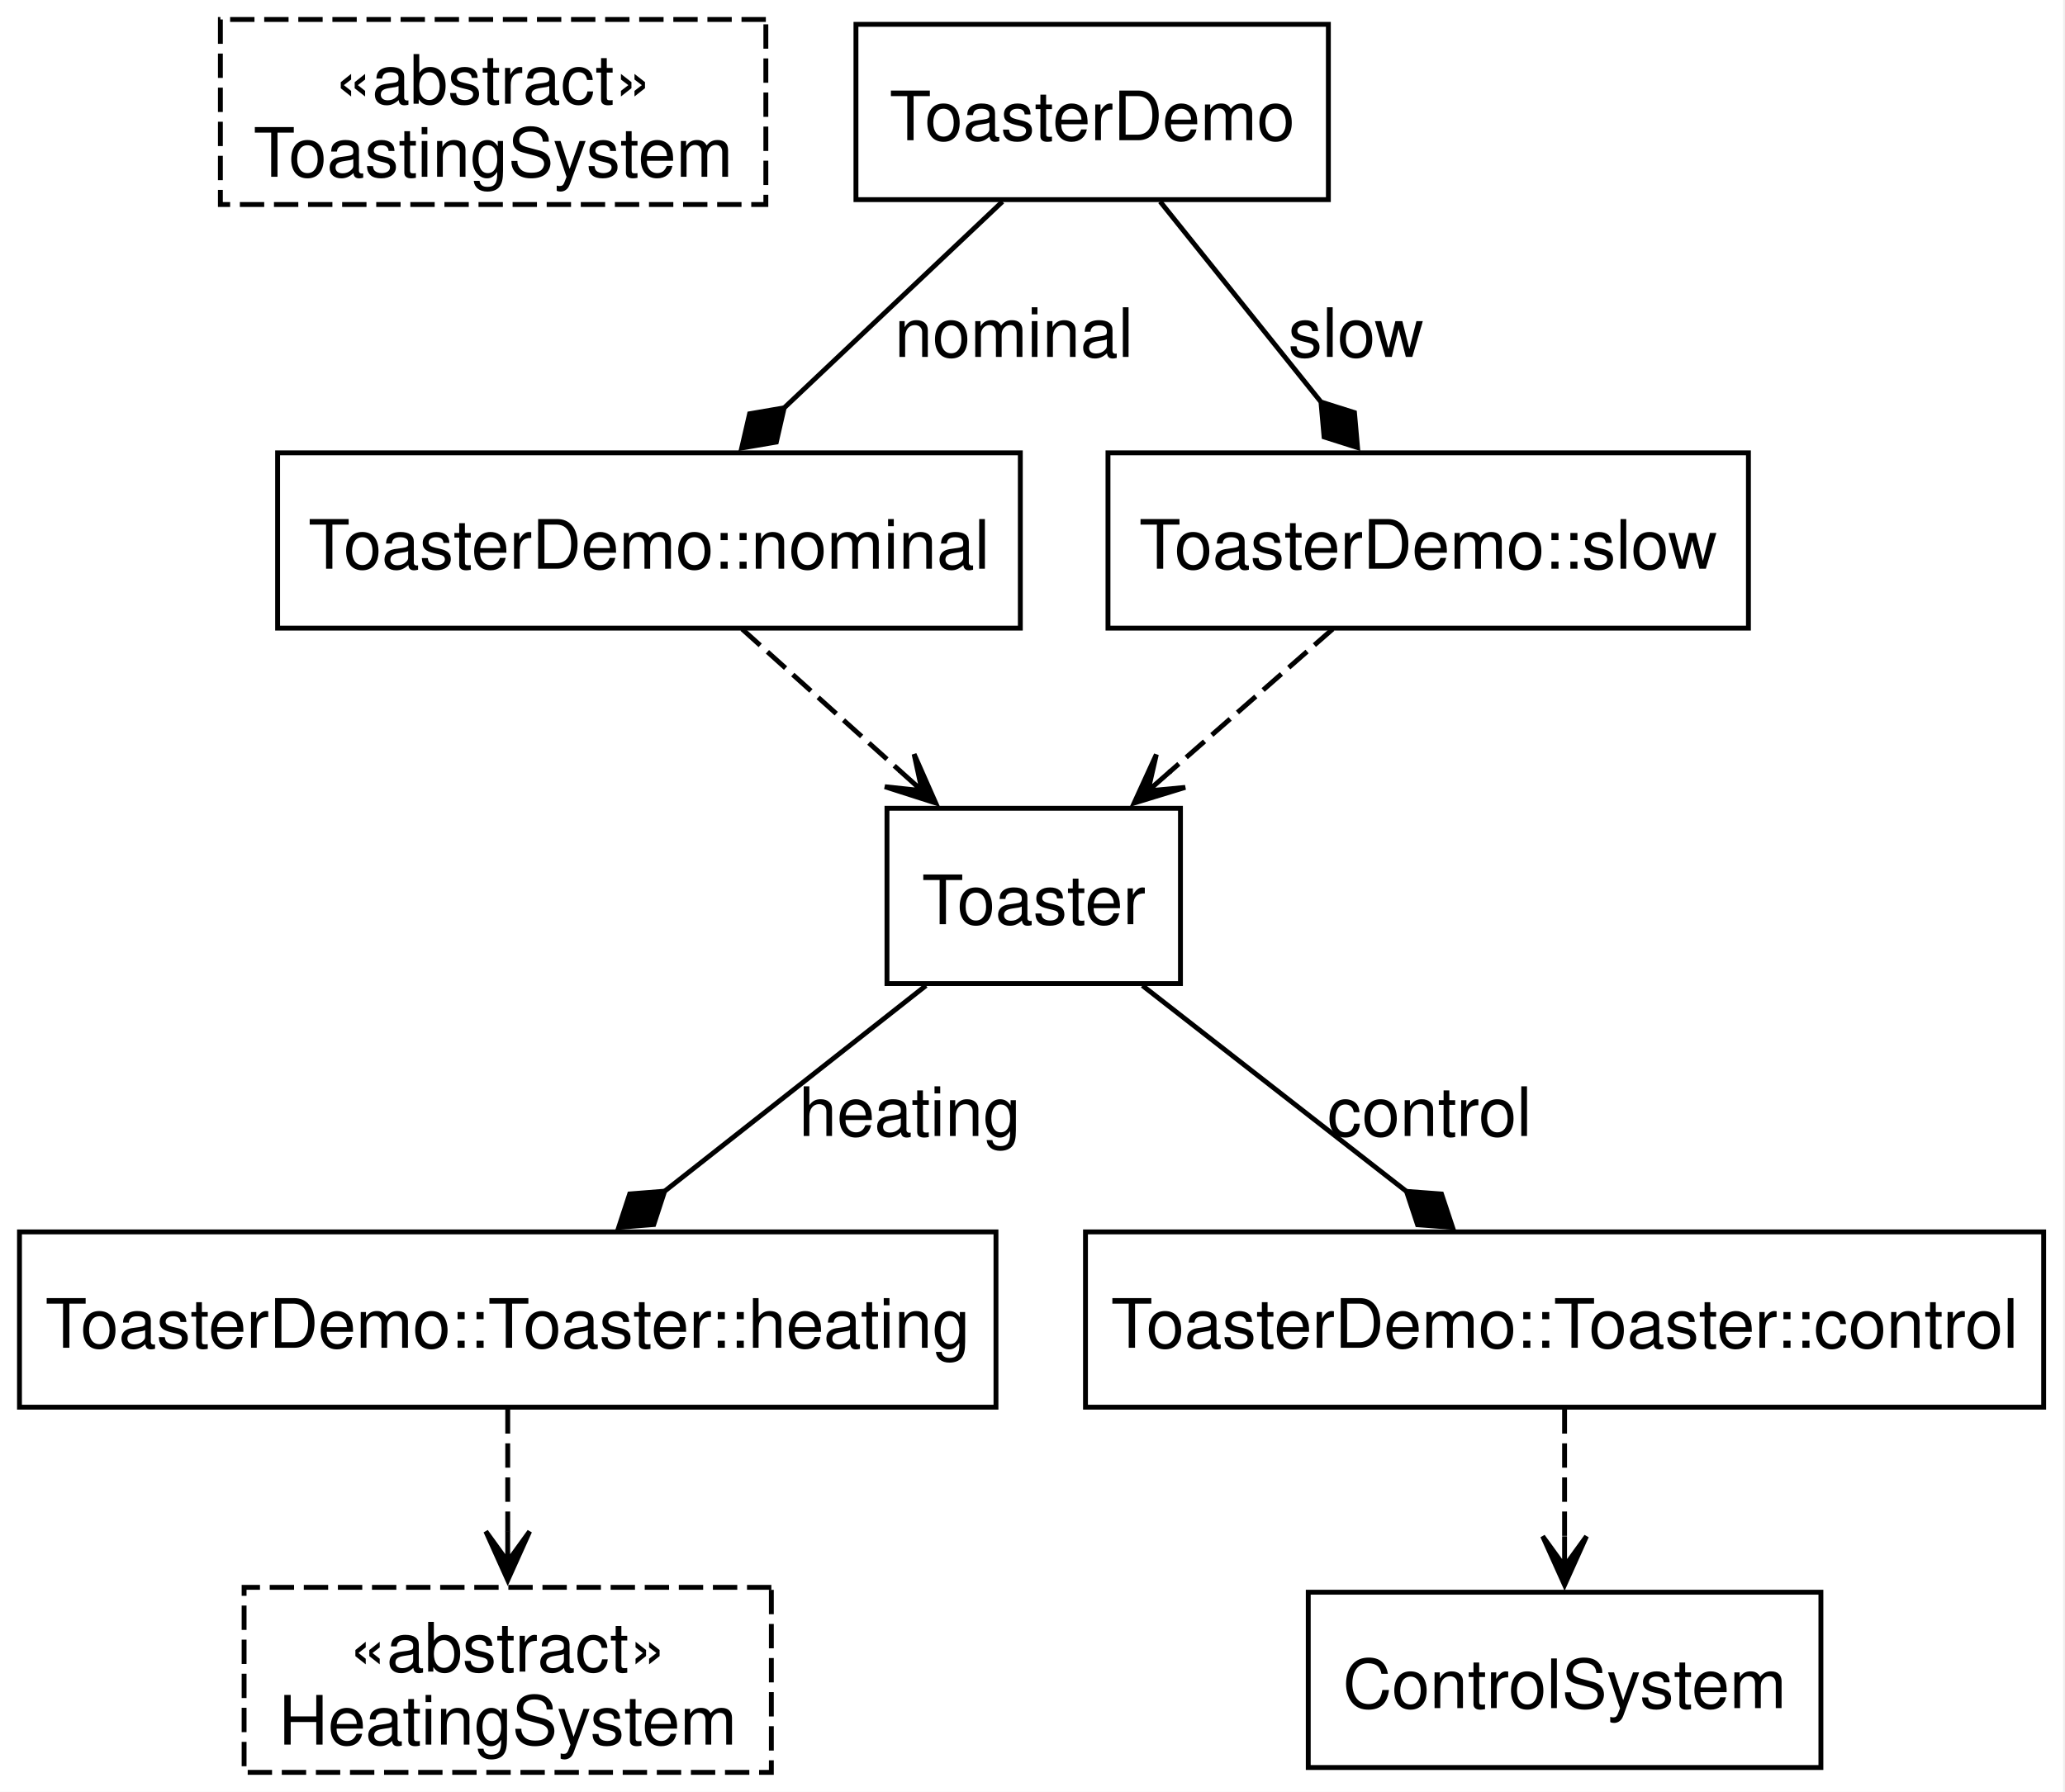
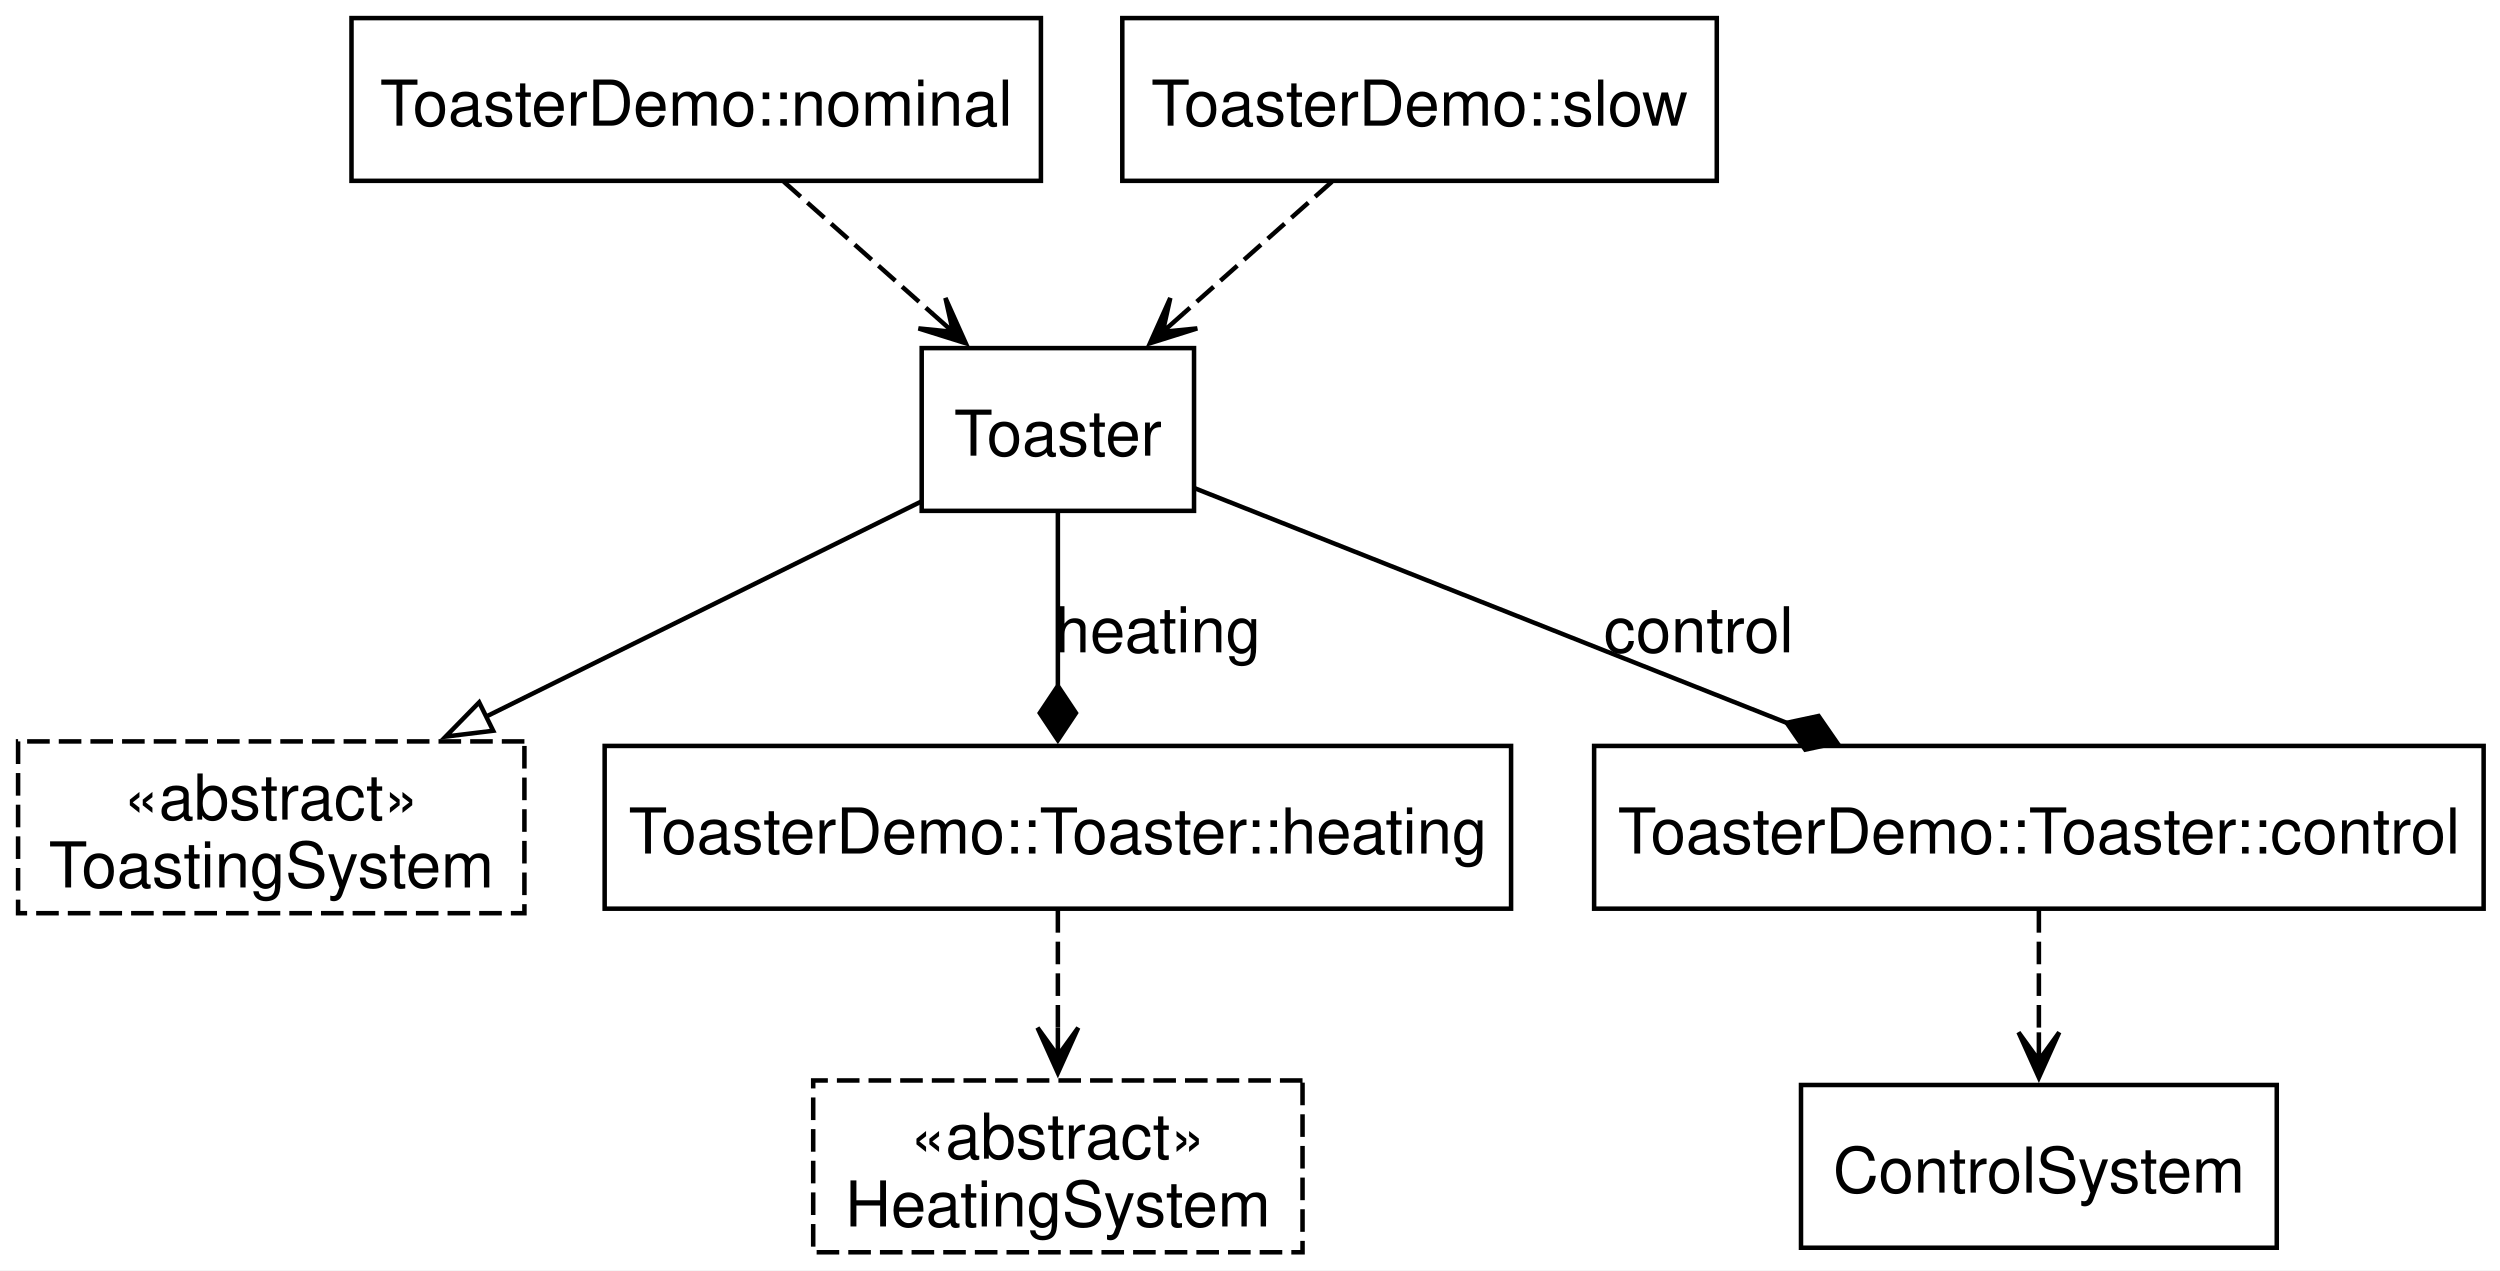
- <svg xmlns="http://www.w3.org/2000/svg" width="424pt" height="368pt" viewBox="0.00 0.00 424.00 368.00">
-   <g id="graph0" class="graph" transform="scale(1 1) rotate(0) translate(4 364)">
-     <polygon fill="white" stroke="none" points="-4,4 -4,-364 419.62,-364 419.62,4 -4,4" />
+ <svg xmlns="http://www.w3.org/2000/svg" width="553pt" height="281pt" viewBox="0.00 0.00 553.00 281.00">
+   <g id="graph0" class="graph" transform="scale(1 1) rotate(0) translate(4 277)">
+     <polygon fill="white" stroke="none" points="-4,4 -4,-277 549.38,-277 549.38,4 -4,4" />
    <g id="node1" class="node">
-       <polygon fill="none" stroke="black" stroke-dasharray="5,2" points="153.25,-360 41.25,-360 41.25,-322 153.25,-322 153.25,-360" />
-       <text xml:space="preserve" text-anchor="middle" x="97.25" y="-342.7" font-family="Helvetica,sans-Serif" font-size="14.00">«abstract»</text>
-       <text xml:space="preserve" text-anchor="middle" x="97.25" y="-327.7" font-family="Helvetica,sans-Serif" font-size="14.00">ToastingSystem</text>
+       <polygon fill="none" stroke="black" stroke-dasharray="5,2" points="112,-113 0,-113 0,-75 112,-75 112,-113" />
+       <text xml:space="preserve" text-anchor="middle" x="56" y="-95.7" font-family="Helvetica,sans-Serif" font-size="14.00">«abstract»</text>
+       <text xml:space="preserve" text-anchor="middle" x="56" y="-80.7" font-family="Helvetica,sans-Serif" font-size="14.00">ToastingSystem</text>
    </g>
    <g id="node2" class="node">
-       <polygon fill="none" stroke="black" stroke-dasharray="5,2" points="154.38,-38 46.12,-38 46.12,0 154.38,0 154.38,-38" />
-       <text xml:space="preserve" text-anchor="middle" x="100.25" y="-20.7" font-family="Helvetica,sans-Serif" font-size="14.00">«abstract»</text>
-       <text xml:space="preserve" text-anchor="middle" x="100.25" y="-5.7" font-family="Helvetica,sans-Serif" font-size="14.00">HeatingSystem</text>
+       <polygon fill="none" stroke="black" stroke-dasharray="5,2" points="284.12,-38 175.88,-38 175.88,0 284.12,0 284.12,-38" />
+       <text xml:space="preserve" text-anchor="middle" x="230" y="-20.7" font-family="Helvetica,sans-Serif" font-size="14.00">«abstract»</text>
+       <text xml:space="preserve" text-anchor="middle" x="230" y="-5.7" font-family="Helvetica,sans-Serif" font-size="14.00">HeatingSystem</text>
    </g>
    <g id="node3" class="node">
-       <polygon fill="none" stroke="black" points="369.88,-37 264.62,-37 264.62,-1 369.88,-1 369.88,-37" />
-       <text xml:space="preserve" text-anchor="middle" x="317.25" y="-13.2" font-family="Helvetica,sans-Serif" font-size="14.00">ControlSystem</text>
+       <polygon fill="none" stroke="black" points="499.62,-37 394.38,-37 394.38,-1 499.62,-1 499.62,-37" />
+       <text xml:space="preserve" text-anchor="middle" x="447" y="-13.2" font-family="Helvetica,sans-Serif" font-size="14.00">ControlSystem</text>
    </g>
    <g id="node4" class="node">
-       <polygon fill="none" stroke="black" points="238.38,-198 178.12,-198 178.12,-162 238.38,-162 238.38,-198" />
-       <text xml:space="preserve" text-anchor="middle" x="208.25" y="-174.2" font-family="Helvetica,sans-Serif" font-size="14.00">Toaster</text>
+       <polygon fill="none" stroke="black" points="260.12,-200 199.88,-200 199.88,-164 260.12,-164 260.12,-200" />
+       <text xml:space="preserve" text-anchor="middle" x="230" y="-176.2" font-family="Helvetica,sans-Serif" font-size="14.00">Toaster</text>
+     </g>
+     <g id="edge1" class="edge">
+       <path fill="none" stroke="black" d="M199.69,-166.02C173.1,-152.88 133.99,-133.55 103.28,-118.37" />
+       <polygon fill="none" stroke="black" points="105.09,-115.36 94.58,-114.07 101.99,-121.64 105.09,-115.36" />
    </g>
    <g id="node5" class="node">
-       <polygon fill="none" stroke="black" points="200.5,-111 0,-111 0,-75 200.5,-75 200.5,-111" />
-       <text xml:space="preserve" text-anchor="middle" x="100.25" y="-87.2" font-family="Helvetica,sans-Serif" font-size="14.00">ToasterDemo::Toaster::heating</text>
+       <polygon fill="none" stroke="black" points="330.25,-112 129.75,-112 129.75,-76 330.25,-76 330.25,-112" />
+       <text xml:space="preserve" text-anchor="middle" x="230" y="-88.2" font-family="Helvetica,sans-Serif" font-size="14.00">ToasterDemo::Toaster::heating</text>
    </g>
-     <g id="edge1" class="edge">
-       <path fill="none" stroke="black" d="M186.13,-161.59C170.7,-149.45 149.85,-133.04 132.56,-119.43" />
-       <polygon fill="black" stroke="black" points="132.47,-119.36 125.29,-118.79 123.04,-111.94 130.23,-112.51 132.47,-119.36" />
-       <text xml:space="preserve" text-anchor="middle" x="182.84" y="-130.7" font-family="Helvetica,sans-Serif" font-size="14.00">heating</text>
+     <g id="edge2" class="edge">
+       <path fill="none" stroke="black" d="M230,-163.6C230,-152.64 230,-138.2 230,-125.39" />
+       <polygon fill="black" stroke="black" points="230,-125.28 226,-119.28 230,-113.28 234,-119.28 230,-125.28" />
+       <text xml:space="preserve" text-anchor="middle" x="252.12" y="-132.7" font-family="Helvetica,sans-Serif" font-size="14.00">heating</text>
    </g>
    <g id="node6" class="node">
-       <polygon fill="none" stroke="black" points="415.62,-111 218.88,-111 218.88,-75 415.62,-75 415.62,-111" />
-       <text xml:space="preserve" text-anchor="middle" x="317.25" y="-87.2" font-family="Helvetica,sans-Serif" font-size="14.00">ToasterDemo::Toaster::control</text>
+       <polygon fill="none" stroke="black" points="545.38,-112 348.62,-112 348.62,-76 545.38,-76 545.38,-112" />
+       <text xml:space="preserve" text-anchor="middle" x="447" y="-88.2" font-family="Helvetica,sans-Serif" font-size="14.00">ToasterDemo::Toaster::control</text>
+     </g>
+     <g id="edge4" class="edge">
+       <path fill="none" stroke="black" d="M260.17,-169.04C293.98,-155.64 349.53,-133.63 391.28,-117.08" />
+       <polygon fill="black" stroke="black" points="391.22,-117.11 395.32,-111.18 402.37,-112.69 398.27,-118.62 391.22,-117.11" />
+       <text xml:space="preserve" text-anchor="middle" x="371.74" y="-132.7" font-family="Helvetica,sans-Serif" font-size="14.00">control</text>
    </g>
    <g id="edge3" class="edge">
-       <path fill="none" stroke="black" d="M230.57,-161.59C246.29,-149.33 267.59,-132.73 285.13,-119.05" />
-       <polygon fill="black" stroke="black" points="284.79,-119.32 287.06,-112.47 294.25,-111.94 291.98,-118.78 284.79,-119.32" />
-       <text xml:space="preserve" text-anchor="middle" x="289.53" y="-130.7" font-family="Helvetica,sans-Serif" font-size="14.00">control</text>
+       <path fill="none" stroke="black" stroke-dasharray="5,2" d="M230,-75.7C230,-67.9 230,-58.47 230,-49.6" />
+       <polygon fill="black" stroke="black" points="230,-39.67 234.5,-49.67 230,-43.45 230,-49.67 230,-49.67 230,-49.67 230,-43.45 225.5,-49.67 230,-39.67" />
    </g>
-     <g id="edge2" class="edge">
-       <path fill="none" stroke="black" stroke-dasharray="5,2" d="M100.25,-74.57C100.25,-67.02 100.25,-57.96 100.25,-49.42" />
-       <polygon fill="black" stroke="black" points="100.25,-39.49 104.75,-49.49 100.25,-43.27 100.25,-49.49 100.25,-49.49 100.25,-49.49 100.25,-43.27 95.75,-49.49 100.25,-39.49" />
-     </g>
-     <g id="edge4" class="edge">
-       <path fill="none" stroke="black" stroke-dasharray="5,2" d="M317.25,-74.57C317.25,-66.7 317.25,-57.2 317.25,-48.34" />
-       <polygon fill="black" stroke="black" points="317.25,-38.49 321.75,-48.49 317.25,-42.27 317.25,-48.49 317.25,-48.49 317.25,-48.49 317.25,-42.27 312.75,-48.49 317.25,-38.49" />
+     <g id="edge5" class="edge">
+       <path fill="none" stroke="black" stroke-dasharray="5,2" d="M447,-75.7C447,-67.58 447,-57.68 447,-48.5" />
+       <polygon fill="black" stroke="black" points="447,-38.65 451.5,-48.65 447,-42.43 447,-48.65 447,-48.65 447,-48.65 447,-42.43 442.5,-48.65 447,-38.65" />
    </g>
    <g id="node7" class="node">
-       <polygon fill="none" stroke="black" points="268.75,-359 171.75,-359 171.75,-323 268.75,-323 268.75,-359" />
-       <text xml:space="preserve" text-anchor="middle" x="220.25" y="-335.2" font-family="Helvetica,sans-Serif" font-size="14.00">ToasterDemo</text>
+       <polygon fill="none" stroke="black" points="226.25,-273 73.75,-273 73.75,-237 226.25,-237 226.25,-273" />
+       <text xml:space="preserve" text-anchor="middle" x="150" y="-249.2" font-family="Helvetica,sans-Serif" font-size="14.00">ToasterDemo::nominal</text>
+     </g>
+     <g id="edge6" class="edge">
+       <path fill="none" stroke="black" stroke-dasharray="5,2" d="M169.37,-236.81C179.22,-228.07 191.37,-217.28 202.2,-207.67" />
+       <polygon fill="black" stroke="black" points="209.62,-201.08 205.13,-211.09 206.8,-203.59 202.14,-207.72 202.14,-207.72 202.14,-207.72 206.8,-203.59 199.16,-204.36 209.62,-201.08" />
    </g>
    <g id="node8" class="node">
-       <polygon fill="none" stroke="black" points="205.5,-271 53,-271 53,-235 205.5,-235 205.5,-271" />
-       <text xml:space="preserve" text-anchor="middle" x="129.25" y="-247.2" font-family="Helvetica,sans-Serif" font-size="14.00">ToasterDemo::nominal</text>
-     </g>
-     <g id="edge5" class="edge">
-       <path fill="none" stroke="black" d="M201.83,-322.6C188.88,-310.36 171.33,-293.77 156.73,-279.97" />
-       <polygon fill="black" stroke="black" points="157.01,-280.24 149.91,-279.02 148.29,-272 155.4,-273.21 157.01,-280.24" />
-       <text xml:space="preserve" text-anchor="middle" x="204.2" y="-290.7" font-family="Helvetica,sans-Serif" font-size="14.00">nominal</text>
-     </g>
-     <g id="node9" class="node">
-       <polygon fill="none" stroke="black" points="355,-271 223.5,-271 223.5,-235 355,-235 355,-271" />
-       <text xml:space="preserve" text-anchor="middle" x="289.25" y="-247.2" font-family="Helvetica,sans-Serif" font-size="14.00">ToasterDemo::slow</text>
+       <polygon fill="none" stroke="black" points="375.75,-273 244.25,-273 244.25,-237 375.75,-237 375.75,-273" />
+       <text xml:space="preserve" text-anchor="middle" x="310" y="-249.2" font-family="Helvetica,sans-Serif" font-size="14.00">ToasterDemo::slow</text>
    </g>
    <g id="edge7" class="edge">
-       <path fill="none" stroke="black" d="M234.21,-322.6C243.66,-310.82 256.33,-295.02 267.14,-281.56" />
-       <polygon fill="black" stroke="black" points="267.23,-281.44 267.87,-274.26 274.74,-272.08 274.11,-279.26 267.23,-281.44" />
-       <text xml:space="preserve" text-anchor="middle" x="274.43" y="-290.7" font-family="Helvetica,sans-Serif" font-size="14.00">slow</text>
-     </g>
-     <g id="edge6" class="edge">
-       <path fill="none" stroke="black" stroke-dasharray="5,2" d="M148.37,-234.81C158.1,-226.07 170.1,-215.28 180.8,-205.67" />
-       <polygon fill="black" stroke="black" points="188.12,-199.09 183.69,-209.12 185.31,-201.62 180.68,-205.77 180.68,-205.77 180.68,-205.77 185.31,-201.62 177.68,-202.43 188.12,-199.09" />
-     </g>
-     <g id="edge8" class="edge">
-       <path fill="none" stroke="black" stroke-dasharray="5,2" d="M269.64,-234.81C259.57,-225.98 247.12,-215.07 236.07,-205.39" />
-       <polygon fill="black" stroke="black" points="228.87,-199.08 239.36,-202.29 231.72,-201.57 236.39,-205.67 236.39,-205.67 236.39,-205.67 231.72,-201.57 233.43,-209.05 228.87,-199.08" />
+       <path fill="none" stroke="black" stroke-dasharray="5,2" d="M290.63,-236.81C280.78,-228.07 268.63,-217.28 257.8,-207.67" />
+       <polygon fill="black" stroke="black" points="250.38,-201.08 260.84,-204.36 253.2,-203.59 257.86,-207.72 257.86,-207.72 257.86,-207.72 253.2,-203.59 254.87,-211.09 250.38,-201.08" />
    </g>
  </g>
</svg>
